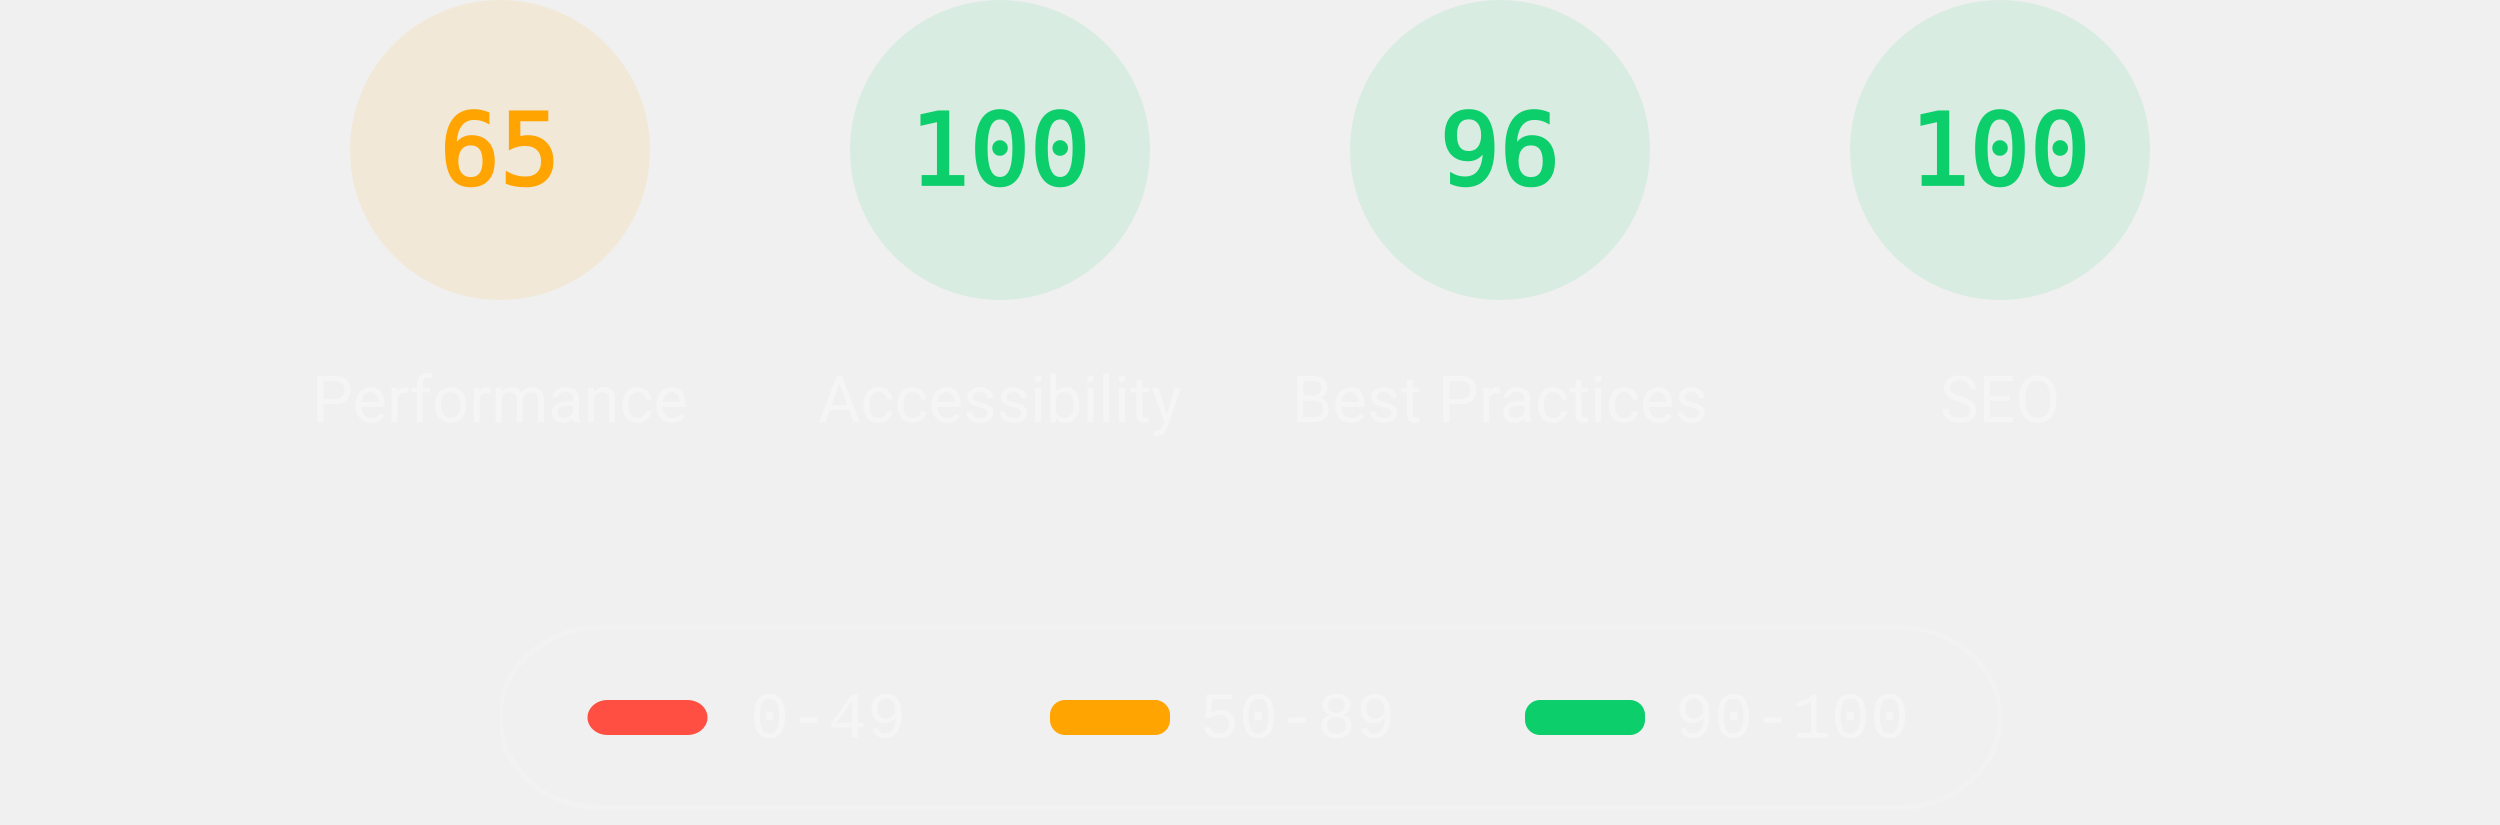
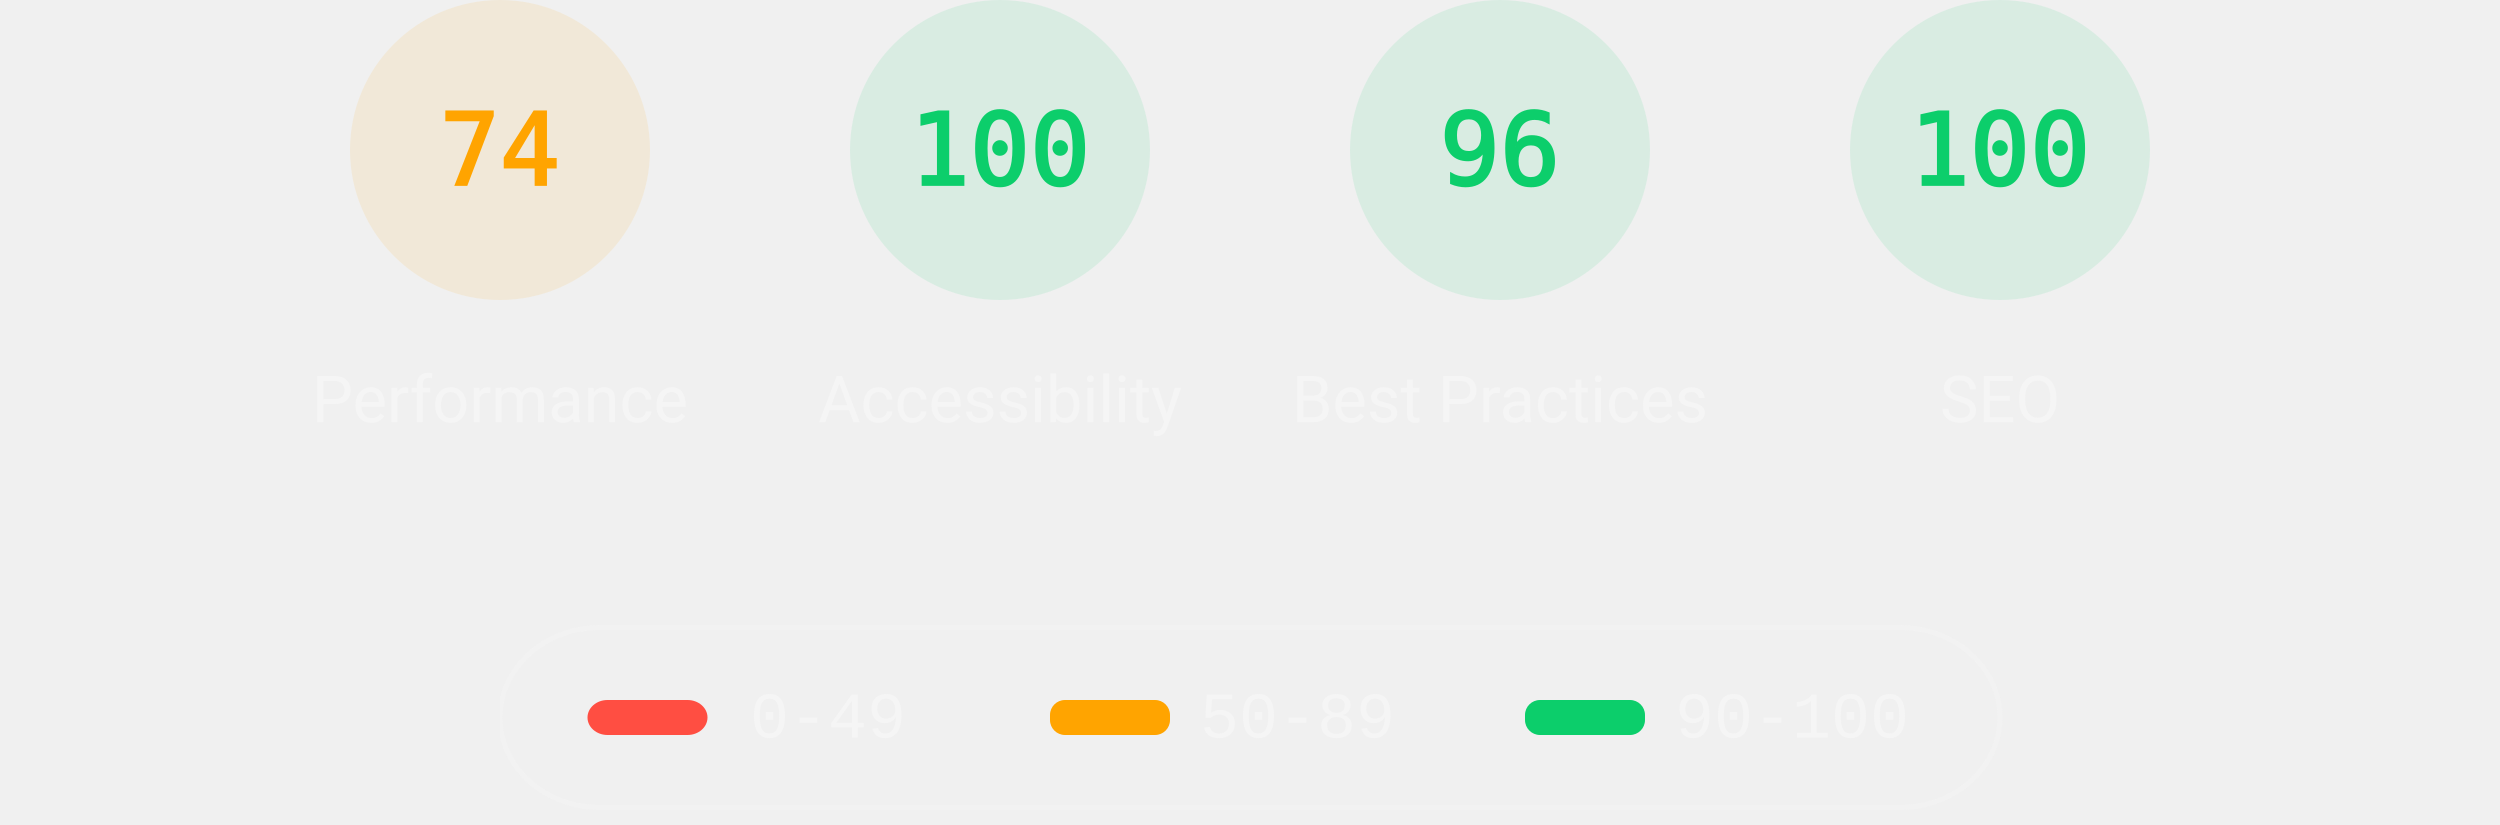
<svg xmlns="http://www.w3.org/2000/svg" class="theme--dark" fill="none" width="1000" height="330">
  <style>
			.gauge-base {
				opacity: 0.1
			}

			.gauge-arc {
				fill: none;
				animation-delay: 250ms;
				stroke-linecap: round;
				transform: rotate(-90deg);
				transform-origin: 100px 60px;
				animation: load-gauge 1s ease forwards
			}

			.guage-text {
				font-size: 40px;
				font-family: monospace;
				text-align: center
			}

			.guage-red {
				color: #ff4e42;
				fill: #ff4e42;
				stroke: #ff4e42
			}
			.guage-orange {
				color: #ffa400;
				fill: #ffa400;
				stroke: #ffa400
			}
			.guage-green {
				color: #0cce6b;
				fill: #0cce6b;
				stroke: #0cce6b
			}
			.theme--agnostic .guage-undefined {
				color: #5c5c5c;
				fill: #5c5c5c;
				stroke: #5c5c5c
			}
			.theme--light .guage-undefined {
				color: #1e1e1e;
				fill: #1e1e1e;
				stroke: #1e1e1e
			}
			.theme--dark .guage-undefined {
				color: #f5f5f5;
				fill: #f5f5f5;
				stroke: #f5f5f5
			}

			.guage-title {
				stroke: none;
				font-size: 26px;
				line-height: 26px;
				font-family: Roboto, Halvetica, Arial, sans-serif
			}
			.metric.guage-title {
				font-family: 'Courier New', Courier, monospace
			}
			.theme--agnostic .guage-title {
				color: #737373;
				fill: #737373
			}
			.theme--light .guage-title {
				color: #212121;
				fill: #212121
			}
			.theme--dark .guage-title {
				color: #f5f5f5;
				fill: #f5f5f5
			}

			@keyframes load-gauge {
				from {
					stroke-dasharray: 0 352.858
				}
			}
			.lh-gauge--pwa__disc {
				fill: #e0e0e0
			}
			.lh-gauge--pwa__logo {
				position: relative;
				fill: #b0b0b0
			}
			.lh-gauge--pwa__invisible {
				display: none
			}
			.lh-gauge--pwa__visible {
				display: inline
			}
			.guage-invisible {
				display: none
			}
			.lh-gauge--pwa__logo--primary-color {
				fill: #304ffe
			}
			.theme--agnostic .lh-gauge--pwa__logo--secondary-color {
				fill: #787878
			}
			.theme--light .lh-gauge--pwa__logo--secondary-color {
				fill: #3d3d3d
			}
			.theme--dark .lh-gauge--pwa__logo--secondary-color {
				fill: #d8b6b6
			}
			.theme--light #svg_2 {
				stroke: #00000022
			}
			.theme--agnostic #svg_2 {
				stroke: #616161
			}
			.theme--light #svg_2 {
				stroke: #00000022
			}
			.theme--dark #svg_2 {
				stroke: #f5f5f566
			}
		</style>
  <svg class="guage-div guage-perf guage-orange" viewBox="0 0 200 200" width="200" height="200" x="100" y="0">
    <circle class="gauge-base" r="56" cx="100" cy="60" stroke-width="8" />
-     <circle class="gauge-arc guage-arc-1" r="56" cx="100" cy="60" stroke-width="8" style="stroke-dasharray: 228.708, 351.858;" />
-     <text class="guage-text" x="100px" y="60px" alignment-baseline="central" dominant-baseline="central" text-anchor="middle">65</text>
+     <circle class="gauge-arc guage-arc-1" r="56" cx="100" cy="60" stroke-width="8" style="stroke-dasharray: 260.375, 351.858;" />
+     <text class="guage-text" x="100px" y="60px" alignment-baseline="central" dominant-baseline="central" text-anchor="middle">74</text>
    <text class="guage-title" x="100px" y="160px" alignment-baseline="central" dominant-baseline="central" text-anchor="middle">Performance</text>
  </svg>
  <svg class="guage-div guage-acc guage-green" viewBox="0 0 200 200" width="200" height="200" x="300" y="0">
    <circle class="gauge-base" r="56" cx="100" cy="60" stroke-width="8" />
    <circle class="gauge-arc guage-arc-2" r="56" cx="100" cy="60" stroke-width="8" style="stroke-dasharray: 351.858, 351.858;" />
    <text class="guage-text" x="100px" y="60px" alignment-baseline="central" dominant-baseline="central" text-anchor="middle">100</text>
    <text class="guage-title" x="100px" y="160px" alignment-baseline="central" dominant-baseline="central" text-anchor="middle">Accessibility</text>
  </svg>
  <svg class="guage-div guage-best guage-green" viewBox="0 0 200 200" width="200" height="200" x="500" y="0">
    <circle class="gauge-base" r="56" cx="100" cy="60" stroke-width="8" />
    <circle class="gauge-arc guage-arc-3" r="56" cx="100" cy="60" stroke-width="8" style="stroke-dasharray: 337.784, 351.858;" />
    <text class="guage-text" x="100px" y="60px" alignment-baseline="central" dominant-baseline="central" text-anchor="middle">96</text>
    <text class="guage-title" x="100px" y="160px" alignment-baseline="central" dominant-baseline="central" text-anchor="middle">Best Practices</text>
  </svg>
  <svg class="guage-div guage-seo guage-green" viewBox="0 0 200 200" width="200" height="200" x="700" y="0">
    <circle class="gauge-base" r="56" cx="100" cy="60" stroke-width="8" />
    <circle class="gauge-arc guage-arc-4" r="56" cx="100" cy="60" stroke-width="8" style="stroke-dasharray: 351.858, 351.858;" />
    <text class="guage-text" x="100px" y="60px" alignment-baseline="central" dominant-baseline="central" text-anchor="middle">100</text>
    <text class="guage-title" x="100px" y="160px" alignment-baseline="central" dominant-baseline="central" text-anchor="middle">SEO</text>
  </svg>
  <svg class="guage-div guage-pwa guage-invisible" viewBox="0 0 200 200" width="200" height="200" x="900" y="0">
    <svg viewBox="0 0 60 60" width="112" height="112" x="44" y="4">
      <defs>
        <linearGradient id="lh-gauge--pwa__check-circle__gradient-0" x1="50%" y1="0%" x2="50%" y2="100%">
          <stop stop-color="#00C852" offset="0%" />
          <stop stop-color="#009688" offset="100%" />
        </linearGradient>
        <linearGradient id="lh-gauge--pwa__installable__shadow-gradient-0" x1="76.056%" x2="24.111%" y1="82.995%" y2="24.735%">
          <stop stop-color="#A5D6A7" offset="0%" />
          <stop stop-color="#80CBC4" offset="100%" />
        </linearGradient>
        <linearGradient id="lh-gauge--pwa__fast-reliable__shadow-gradient-0" x1="76.056%" y1="82.995%" x2="25.678%" y2="26.493%">
          <stop stop-color="#64B5F6" offset="0%" />
          <stop stop-color="#2979FF" offset="100%" />
        </linearGradient>
        <g id="lh-gauge--pwa__fast-reliable-badge-0">
          <circle fill="#FFFFFF" cx="10" cy="10" r="10" />
          <path fill="#304FFE" d="M10 3.58l5.25 2.34v3.5c0 3.23-2.24 6.26-5.25 7-3.01-.74-5.25-3.77-5.25-7v-3.5L10 3.58zm-.47 10.74l2.76-4.83.03-.07c.04-.08 0-.24-.22-.24h-1.64l.47-3.26h-.47l-2.7 4.77c-.02.01.05-.1-.04.05-.09.16-.1.31.18.31h1.63l-.47 3.27h.47z" />
        </g>
        <g id="lh-gauge--pwa__installable-badge-0">
          <circle fill="#FFFFFF" cx="10" cy="10" r="10" />
          <path fill="#009688" d="M10 4.167A5.835 5.835 0 0 0 4.167 10 5.835 5.835 0 0 0 10 15.833 5.835 5.835 0 0 0 15.833 10 5.835 5.835 0 0 0 10 4.167zm2.917 6.416h-2.334v2.334H9.417v-2.334H7.083V9.417h2.334V7.083h1.166v2.334h2.334v1.166z" />
        </g>
      </defs>
      <g stroke="none" fill-rule="nonzero">
        <circle class="lh-gauge--pwa__disc" cx="30" cy="30" r="30" />
        <g class="lh-gauge--pwa__logo">
          <path d="M35.66 19.39l.7-1.75h2L37.4 15 38.6 12l3.4 9h-2.51l-.58-1.61z" />
          <path d="M33.52 21l3.65-9h-2.42l-2.5 5.82L30.5 12h-1.86l-1.9 5.82-1.35-2.65-1.21 3.72L25.4 21h2.38l1.72-5.2 1.64 5.2z" />
          <path fill-rule="nonzero" d="M20.3 17.91h1.48c.45 0 .85-.05 1.2-.15l.39-1.18 1.07-3.3a2.64 2.64 0 0 0-.28-.37c-.55-.6-1.36-.91-2.42-.91H18v9h2.3V17.9zm1.96-3.84c.22.22.33.5.33.87 0 .36-.1.65-.29.87-.2.23-.59.35-1.15.35h-.86v-2.41h.87c.52 0 .89.1 1.1.32z" />
        </g>
        <rect class="lh-gauge--pwa__component lh-gauge--pwa__na-line lh-gauge--pwa__invisible" fill="#FFFFFF" x="20" y="32" width="20" height="4" rx="2" />
        <g class="lh-gauge--pwa__component lh-gauge--pwa__fast-reliable-badge lh-gauge--pwa__invisible" transform="translate(20, 29)">
          <path fill="url(#lh-gauge--pwa__fast-reliable__shadow-gradient-0)" d="M33.63 19.49A30 30 0 0 1 16.2 30.36L3 17.14 17.14 3l16.49 16.49z" />
          <use href="#lh-gauge--pwa__fast-reliable-badge-0" />
        </g>
        <g class="lh-gauge--pwa__component lh-gauge--pwa__installable-badge lh-gauge--pwa__invisible" transform="translate(20, 29)">
          <path fill="url(#lh-gauge--pwa__installable__shadow-gradient-0)" d="M33.629 19.487c-4.272 5.453-10.391 9.39-17.415 10.869L3 17.142 17.142 3 33.63 19.487z" />
          <use href="#lh-gauge--pwa__installable-badge-0" />
        </g>
        <g class="lh-gauge--pwa__component lh-gauge--pwa__fast-reliable-installable-badges lh-gauge--pwa__invisible">
          <g transform="translate(8, 29)">
            <path fill="url(#lh-gauge--pwa__fast-reliable__shadow-gradient-0)" d="M16.321 30.463L3 17.143 17.142 3l22.365 22.365A29.864 29.864 0 0 1 22 31c-1.942 0-3.84-.184-5.679-.537z" />
            <use href="#lh-gauge--pwa__fast-reliable-badge-0" />
          </g>
          <g transform="translate(32, 29)">
            <path fill="url(#lh-gauge--pwa__installable__shadow-gradient-0)" d="M25.982 11.84a30.107 30.107 0 0 1-13.08 15.203L3 17.143 17.142 3l8.84 8.84z" />
            <use href="#lh-gauge--pwa__installable-badge-0" />
          </g>
        </g>
        <g class="lh-gauge--pwa__component lh-gauge--pwa__check-circle lh-gauge--pwa__invisible" transform="translate(18, 28)">
          <circle fill="#FFFFFF" cx="12" cy="12" r="12" />
          <path fill="url(#lh-gauge--pwa__check-circle__gradient-0)" d="M12 2a10 10 0 1 0 0 20 10 10 0 0 0 0-20zm-2 15l-5-5 1.41-1.41L10 14.17l7.59-7.59L19 8l-9 9z" />
        </g>
      </g>
    </svg>
    <text class="guage-title" y="160px" alignment-baseline="central" dominant-baseline="central" text-anchor="middle">
      <tspan x="100px" dy="-6px">Progressive</tspan>
      <tspan x="100px" dy="30px">Web App</tspan>
    </text>
  </svg>
  <svg width="604" height="76" x="200" y="250">
    <g>
      <rect fill="none" id="canvas_background" height="80" width="604" y="-1" x="-1" />
      <g display="none" overflow="visible" y="0" x="0" height="100%" width="100%" id="canvasGrid">
        <rect fill="url(#gridpattern)" stroke-width="0" y="0" x="0" height="100%" width="100%" />
      </g>
    </g>
    <g>
      <rect fill-opacity="0" stroke-width="2" rx="40" id="svg_2" height="72" width="600" y="1" x="0" fill="#000000" />
      <rect stroke="#000" rx="8" id="svg_3" height="14" width="48" y="30" x="35" stroke-opacity="null" stroke-width="0" fill="#ff4e42" />
      <rect stroke="#000" rx="6" id="svg_4" height="14" width="48" y="30" x="220" stroke-opacity="null" stroke-width="0" fill="#ffa400" />
      <rect stroke="#000" rx="6" id="svg_5" height="14" width="48" y="30" x="410" stroke-opacity="null" stroke-width="0" fill="#0cce6b" />
      <text class="metric guage-title" xml:space="preserve" text-anchor="start" font-size="26" id="svg_6" y="45" x="100" stroke-opacity="null" stroke-width="0" stroke="#000">0-49</text>
      <text class="metric guage-title" xml:space="preserve" text-anchor="start" font-size="26" id="svg_7" y="45" x="280" stroke-opacity="null" stroke-width="0" stroke="#000">50-89</text>
      <text class="metric guage-title" xml:space="preserve" text-anchor="start" font-size="26" id="svg_8" y="45" x="470" stroke-opacity="null" stroke-width="0" stroke="#000">90-100</text>
    </g>
  </svg>
</svg>
